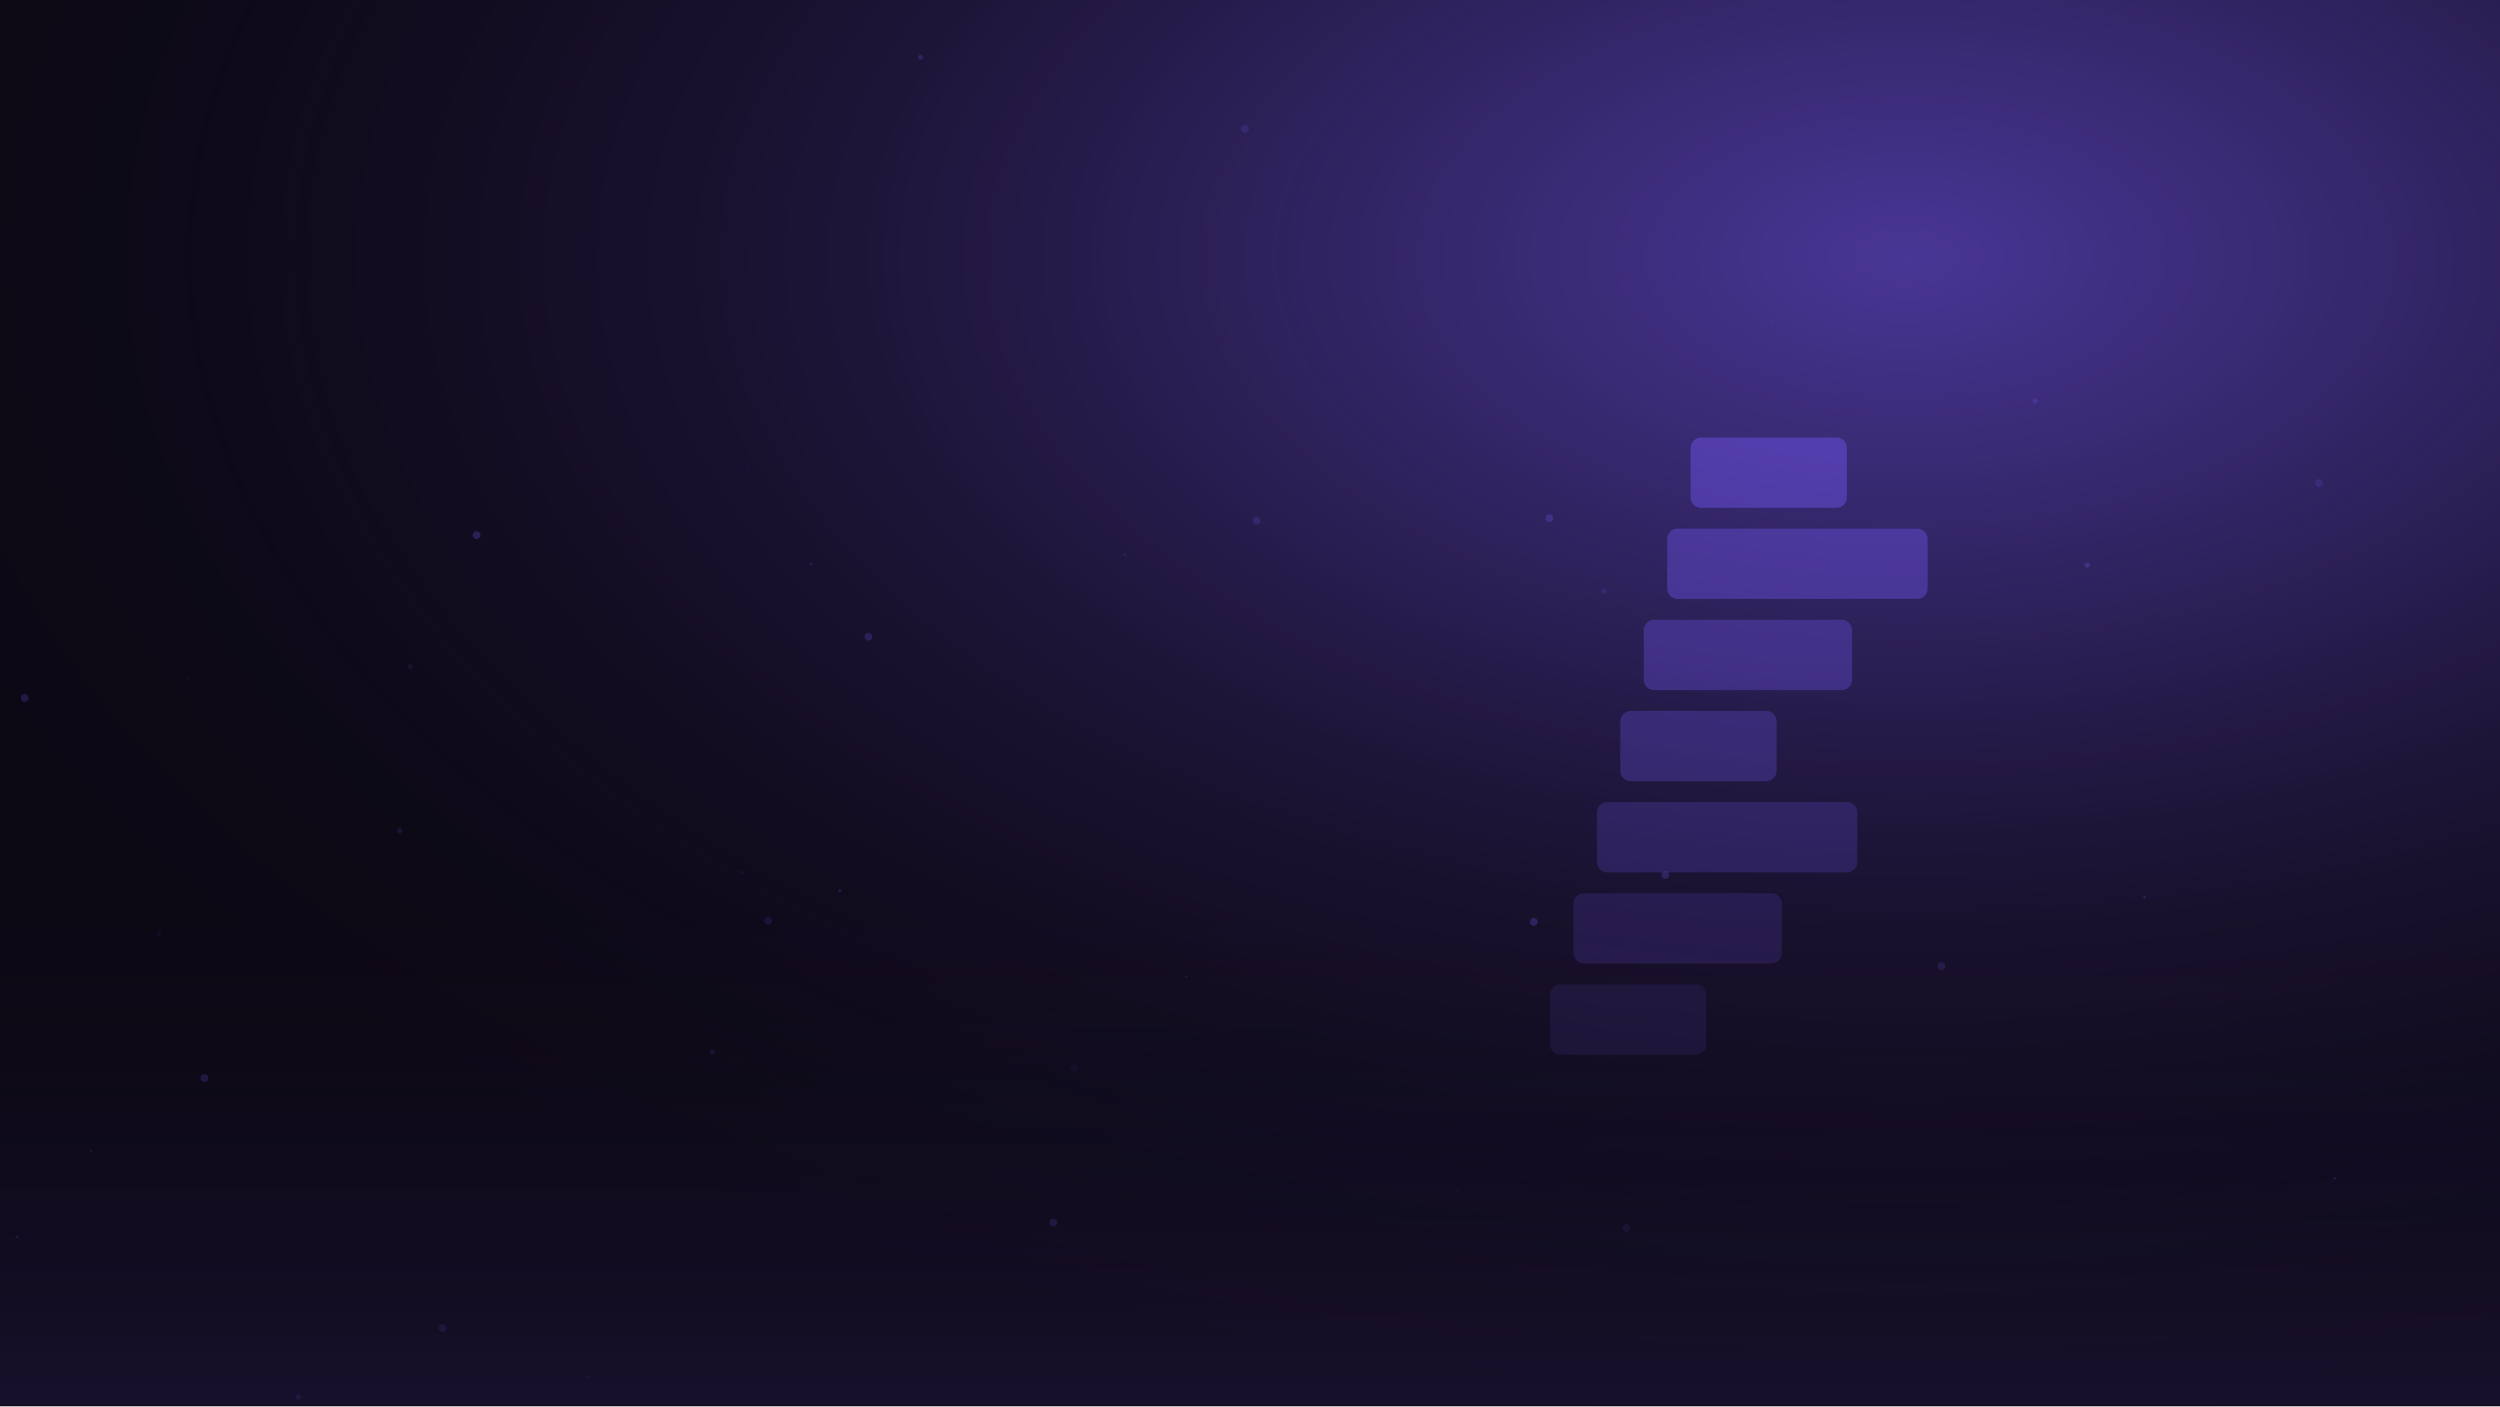
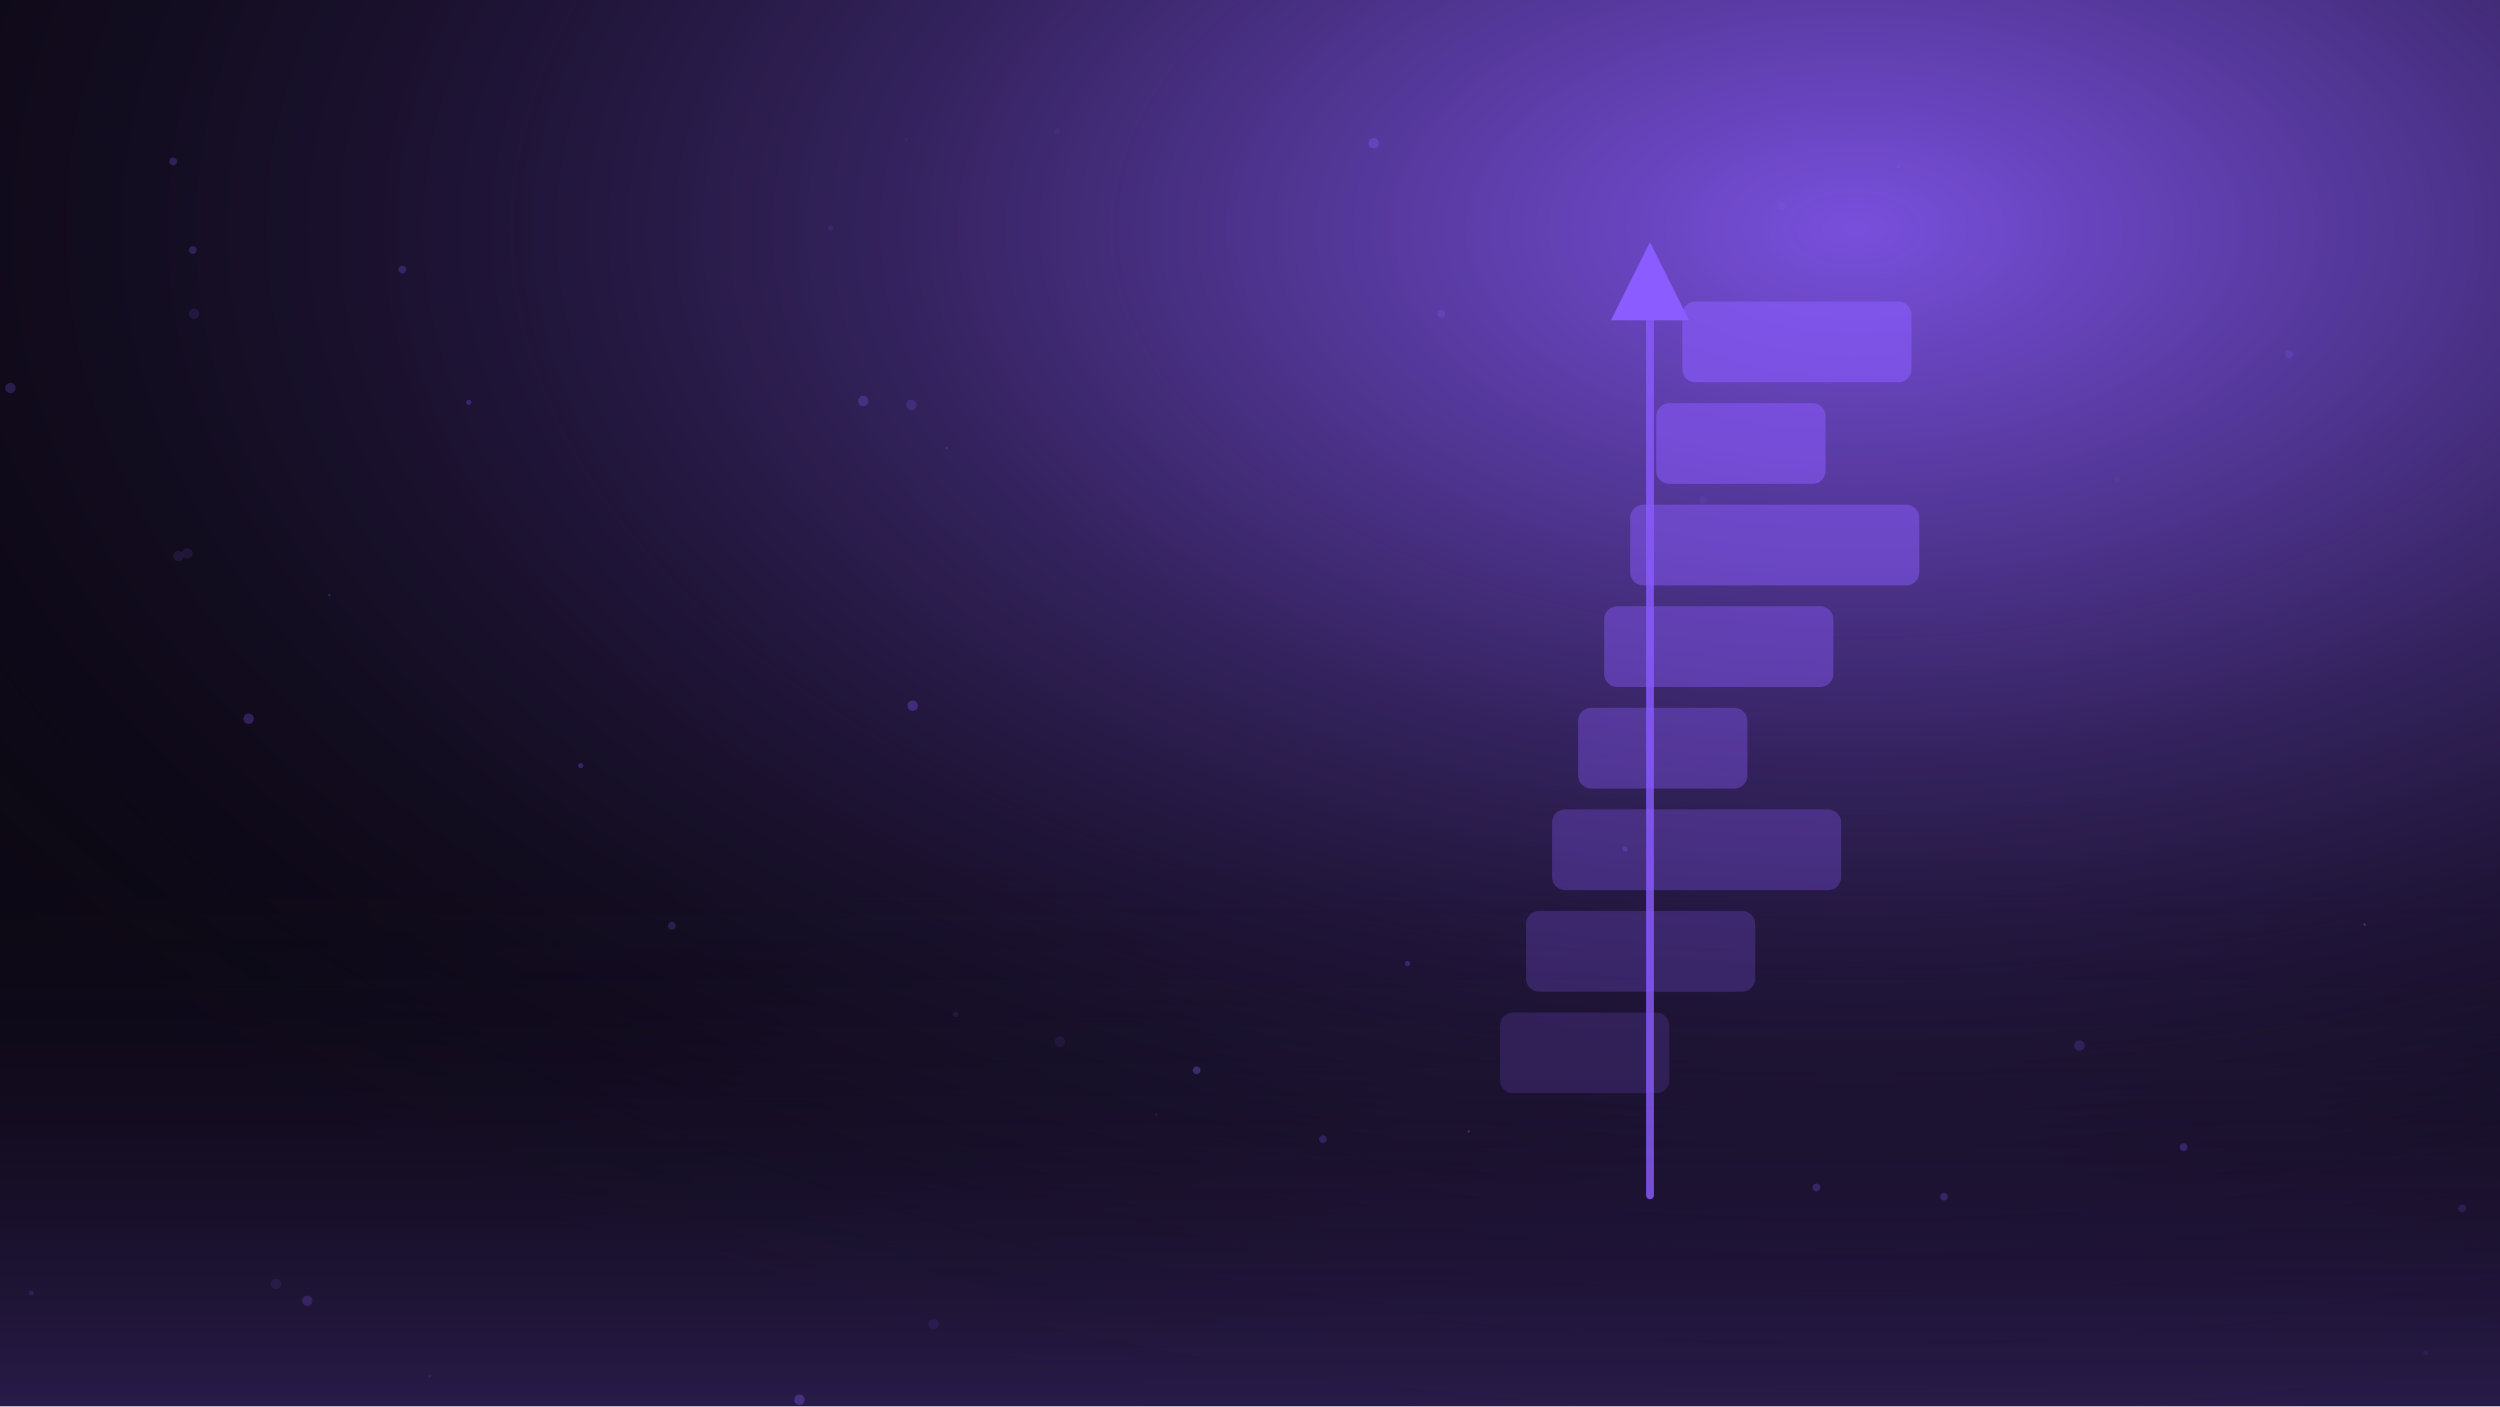
<svg xmlns="http://www.w3.org/2000/svg" viewBox="0 0 1920 1080" preserveAspectRatio="xMidYMid slice" width="1920" height="1080">
  <defs>
-     <radialGradient id="glow" cx="76%" cy="18%" r="85%">
-       <stop offset="0%" stop-color="#7A5CFF" stop-opacity="0.55" />
-       <stop offset="48%" stop-color="#7A5CFF" stop-opacity="0.16" />
+     <radialGradient id="glow" cx="74%" cy="16%" r="90%">
+       <stop offset="0%" stop-color="#8B5CFF" stop-opacity="0.85" />
+       <stop offset="42%" stop-color="#8B5CFF" stop-opacity="0.32" />
      <stop offset="100%" stop-color="#0c0814" stop-opacity="0" />
    </radialGradient>
    <linearGradient id="floor" x1="0" y1="0" x2="0" y2="1">
      <stop offset="0%" stop-color="#0c0814" stop-opacity="0" />
-       <stop offset="100%" stop-color="#7A5CFF" stop-opacity="0.10" />
+       <stop offset="100%" stop-color="#8B5CFF" stop-opacity="0.22" />
    </linearGradient>
  </defs>
  <rect width="1920" height="1080" fill="#0c0814" />
  <rect width="1920" height="1080" fill="url(#glow)" />
-   <rect y="669" width="1920" height="410" fill="url(#floor)" />
-   <rect x="1190.4" y="756.0" width="120" height="54" rx="8" fill="#7A5CFF" fill-opacity="0.1" />
-   <rect x="1208.4" y="686.0" width="160" height="54" rx="8" fill="#7A5CFF" fill-opacity="0.15" />
-   <rect x="1226.4" y="616.0" width="200" height="54" rx="8" fill="#7A5CFF" fill-opacity="0.2" />
-   <rect x="1244.4" y="546.0" width="120" height="54" rx="8" fill="#7A5CFF" fill-opacity="0.25" />
-   <rect x="1262.4" y="476.0" width="160" height="54" rx="8" fill="#7A5CFF" fill-opacity="0.3" />
-   <rect x="1280.4" y="406.0" width="200" height="54" rx="8" fill="#7A5CFF" fill-opacity="0.35" />
-   <rect x="1298.4" y="336.0" width="120" height="54" rx="8" fill="#7A5CFF" fill-opacity="0.4" />
-   <circle cx="1190" cy="398" r="3" fill="#7A5CFF" fill-opacity="0.23" />
-   <circle cx="956" cy="99" r="3" fill="#7A5CFF" fill-opacity="0.15" />
-   <circle cx="1232" cy="454" r="2" fill="#7A5CFF" fill-opacity="0.15" />
-   <circle cx="1603" cy="434" r="2" fill="#7A5CFF" fill-opacity="0.24" />
-   <circle cx="144" cy="522" r="1" fill="#7A5CFF" fill-opacity="0.08" />
-   <circle cx="911" cy="750" r="1" fill="#7A5CFF" fill-opacity="0.14" />
-   <circle cx="667" cy="489" r="3" fill="#7A5CFF" fill-opacity="0.21" />
-   <circle cx="864" cy="426" r="1" fill="#7A5CFF" fill-opacity="0.14" />
-   <circle cx="623" cy="433" r="1" fill="#7A5CFF" fill-opacity="0.18" />
-   <circle cx="1279" cy="672" r="3" fill="#7A5CFF" fill-opacity="0.22" />
-   <circle cx="547" cy="808" r="2" fill="#7A5CFF" fill-opacity="0.10" />
-   <circle cx="157" cy="828" r="3" fill="#7A5CFF" fill-opacity="0.18" />
-   <circle cx="13" cy="950" r="1" fill="#7A5CFF" fill-opacity="0.16" />
-   <circle cx="707" cy="44" r="2" fill="#7A5CFF" fill-opacity="0.19" />
-   <circle cx="19" cy="536" r="3" fill="#7A5CFF" fill-opacity="0.21" />
-   <circle cx="70" cy="884" r="1" fill="#7A5CFF" fill-opacity="0.11" />
-   <circle cx="1563" cy="308" r="2" fill="#7A5CFF" fill-opacity="0.19" />
-   <circle cx="1491" cy="742" r="3" fill="#7A5CFF" fill-opacity="0.16" />
-   <circle cx="340" cy="1020" r="3" fill="#7A5CFF" fill-opacity="0.11" />
-   <circle cx="1781" cy="371" r="3" fill="#7A5CFF" fill-opacity="0.16" />
-   <circle cx="1787" cy="12" r="1" fill="#7A5CFF" fill-opacity="0.06" />
-   <circle cx="1178" cy="708" r="3" fill="#7A5CFF" fill-opacity="0.24" />
-   <circle cx="1793" cy="905" r="1" fill="#7A5CFF" fill-opacity="0.19" />
-   <circle cx="1249" cy="943" r="3" fill="#7A5CFF" fill-opacity="0.08" />
-   <circle cx="366" cy="411" r="3" fill="#7A5CFF" fill-opacity="0.24" />
-   <circle cx="1120" cy="914" r="1" fill="#7A5CFF" fill-opacity="0.07" />
-   <circle cx="307" cy="638" r="2" fill="#7A5CFF" fill-opacity="0.13" />
-   <circle cx="122" cy="717" r="2" fill="#7A5CFF" fill-opacity="0.06" />
-   <circle cx="570" cy="670" r="1" fill="#7A5CFF" fill-opacity="0.11" />
-   <circle cx="315" cy="512" r="2" fill="#7A5CFF" fill-opacity="0.09" />
-   <circle cx="229" cy="1073" r="2" fill="#7A5CFF" fill-opacity="0.10" />
-   <circle cx="574" cy="360" r="1" fill="#7A5CFF" fill-opacity="0.05" />
-   <circle cx="809" cy="939" r="3" fill="#7A5CFF" fill-opacity="0.16" />
-   <circle cx="1647" cy="689" r="1" fill="#7A5CFF" fill-opacity="0.21" />
-   <circle cx="965" cy="400" r="3" fill="#7A5CFF" fill-opacity="0.17" />
-   <circle cx="645" cy="684" r="1" fill="#7A5CFF" fill-opacity="0.24" />
-   <circle cx="590" cy="707" r="3" fill="#7A5CFF" fill-opacity="0.12" />
-   <circle cx="825" cy="820" r="3" fill="#7A5CFF" fill-opacity="0.06" />
-   <circle cx="451" cy="1057" r="1" fill="#7A5CFF" fill-opacity="0.09" />
-   <circle cx="1361" cy="246" r="1" fill="#7A5CFF" fill-opacity="0.12" />
+   <rect y="648" width="1920" height="432" fill="url(#floor)" />
+   <rect x="1152.0" y="777.6" width="130" height="62" rx="10" fill="#8B5CFF" fill-opacity="0.18" />
+   <rect x="1172.0" y="699.6" width="176" height="62" rx="10" fill="#8B5CFF" fill-opacity="0.24" />
+   <rect x="1192.0" y="621.6" width="222" height="62" rx="10" fill="#8B5CFF" fill-opacity="0.3" />
+   <rect x="1212.0" y="543.6" width="130" height="62" rx="10" fill="#8B5CFF" fill-opacity="0.36" />
+   <rect x="1232.0" y="465.6" width="176" height="62" rx="10" fill="#8B5CFF" fill-opacity="0.42" />
+   <rect x="1252.0" y="387.6" width="222" height="62" rx="10" fill="#8B5CFF" fill-opacity="0.48" />
+   <rect x="1272.0" y="309.6" width="130" height="62" rx="10" fill="#8B5CFF" fill-opacity="0.54" />
+   <rect x="1292.0" y="231.6" width="176" height="62" rx="10" fill="#8B5CFF" fill-opacity="0.6" />
+   <path d="M 1267.2 918.0 L 1267.2 216.0" stroke="#8B5CFF" stroke-opacity="0.8" stroke-width="6" stroke-linecap="round" marker-end="url(#arw)" />
+   <defs>
+     <marker id="arw" markerWidth="14" markerHeight="14" refX="7" refY="7" orient="auto">
+       <path d="M2 2 L12 7 L2 12 Z" fill="#8B5CFF" />
+     </marker>
+   </defs>
+   <circle cx="663" cy="308" r="4" fill="#8B5CFF" fill-opacity="0.26" />
+   <circle cx="148" cy="192" r="3" fill="#8B5CFF" fill-opacity="0.24" />
+   <circle cx="1863" cy="1039" r="2" fill="#8B5CFF" fill-opacity="0.09" />
+   <circle cx="888" cy="856" r="1" fill="#8B5CFF" fill-opacity="0.14" />
+   <circle cx="1128" cy="869" r="1" fill="#8B5CFF" fill-opacity="0.30" />
+   <circle cx="253" cy="457" r="1" fill="#8B5CFF" fill-opacity="0.24" />
+   <circle cx="812" cy="101" r="2" fill="#8B5CFF" fill-opacity="0.09" />
+   <circle cx="1758" cy="272" r="3" fill="#8B5CFF" fill-opacity="0.19" />
+   <circle cx="1107" cy="241" r="3" fill="#8B5CFF" fill-opacity="0.23" />
+   <circle cx="1396" cy="370" r="1" fill="#8B5CFF" fill-opacity="0.24" />
+   <circle cx="1308" cy="384" r="3" fill="#8B5CFF" fill-opacity="0.11" />
+   <circle cx="1458" cy="128" r="1" fill="#8B5CFF" fill-opacity="0.25" />
+   <circle cx="1016" cy="875" r="3" fill="#8B5CFF" fill-opacity="0.21" />
+   <circle cx="1891" cy="928" r="3" fill="#8B5CFF" fill-opacity="0.16" />
+   <circle cx="1626" cy="368" r="2" fill="#8B5CFF" fill-opacity="0.10" />
+   <circle cx="614" cy="1075" r="4" fill="#8B5CFF" fill-opacity="0.32" />
+   <circle cx="1493" cy="919" r="3" fill="#8B5CFF" fill-opacity="0.24" />
+   <circle cx="149" cy="241" r="4" fill="#8B5CFF" fill-opacity="0.12" />
+   <circle cx="700" cy="311" r="4" fill="#8B5CFF" fill-opacity="0.19" />
+   <circle cx="1368" cy="158" r="3" fill="#8B5CFF" fill-opacity="0.17" />
+   <circle cx="717" cy="1017" r="4" fill="#8B5CFF" fill-opacity="0.10" />
+   <circle cx="191" cy="552" r="4" fill="#8B5CFF" fill-opacity="0.27" />
+   <circle cx="133" cy="124" r="3" fill="#8B5CFF" fill-opacity="0.25" />
+   <circle cx="1395" cy="912" r="3" fill="#8B5CFF" fill-opacity="0.27" />
+   <circle cx="1816" cy="710" r="1" fill="#8B5CFF" fill-opacity="0.33" />
+   <circle cx="727" cy="344" r="1" fill="#8B5CFF" fill-opacity="0.21" />
+   <circle cx="446" cy="588" r="2" fill="#8B5CFF" fill-opacity="0.28" />
+   <circle cx="814" cy="800" r="4" fill="#8B5CFF" fill-opacity="0.10" />
+   <circle cx="919" cy="822" r="3" fill="#8B5CFF" fill-opacity="0.32" />
+   <circle cx="1677" cy="881" r="3" fill="#8B5CFF" fill-opacity="0.27" />
+   <circle cx="734" cy="779" r="2" fill="#8B5CFF" fill-opacity="0.12" />
+   <circle cx="360" cy="309" r="2" fill="#8B5CFF" fill-opacity="0.26" />
+   <circle cx="24" cy="993" r="2" fill="#8B5CFF" fill-opacity="0.15" />
+   <circle cx="8" cy="298" r="4" fill="#8B5CFF" fill-opacity="0.22" />
+   <circle cx="1248" cy="652" r="2" fill="#8B5CFF" fill-opacity="0.27" />
+   <circle cx="1055" cy="110" r="4" fill="#8B5CFF" fill-opacity="0.32" />
+   <circle cx="1597" cy="803" r="4" fill="#8B5CFF" fill-opacity="0.19" />
+   <circle cx="212" cy="986" r="4" fill="#8B5CFF" fill-opacity="0.10" />
+   <circle cx="137" cy="427" r="4" fill="#8B5CFF" fill-opacity="0.12" />
+   <circle cx="696" cy="107" r="1" fill="#8B5CFF" fill-opacity="0.08" />
+   <circle cx="309" cy="207" r="3" fill="#8B5CFF" fill-opacity="0.25" />
+   <circle cx="144" cy="425" r="4" fill="#8B5CFF" fill-opacity="0.12" />
+   <circle cx="516" cy="711" r="3" fill="#8B5CFF" fill-opacity="0.21" />
+   <circle cx="236" cy="999" r="4" fill="#8B5CFF" fill-opacity="0.21" />
+   <circle cx="638" cy="175" r="2" fill="#8B5CFF" fill-opacity="0.11" />
+   <circle cx="701" cy="542" r="4" fill="#8B5CFF" fill-opacity="0.30" />
+   <circle cx="330" cy="1057" r="1" fill="#8B5CFF" fill-opacity="0.14" />
+   <circle cx="1081" cy="740" r="2" fill="#8B5CFF" fill-opacity="0.27" />
</svg>
